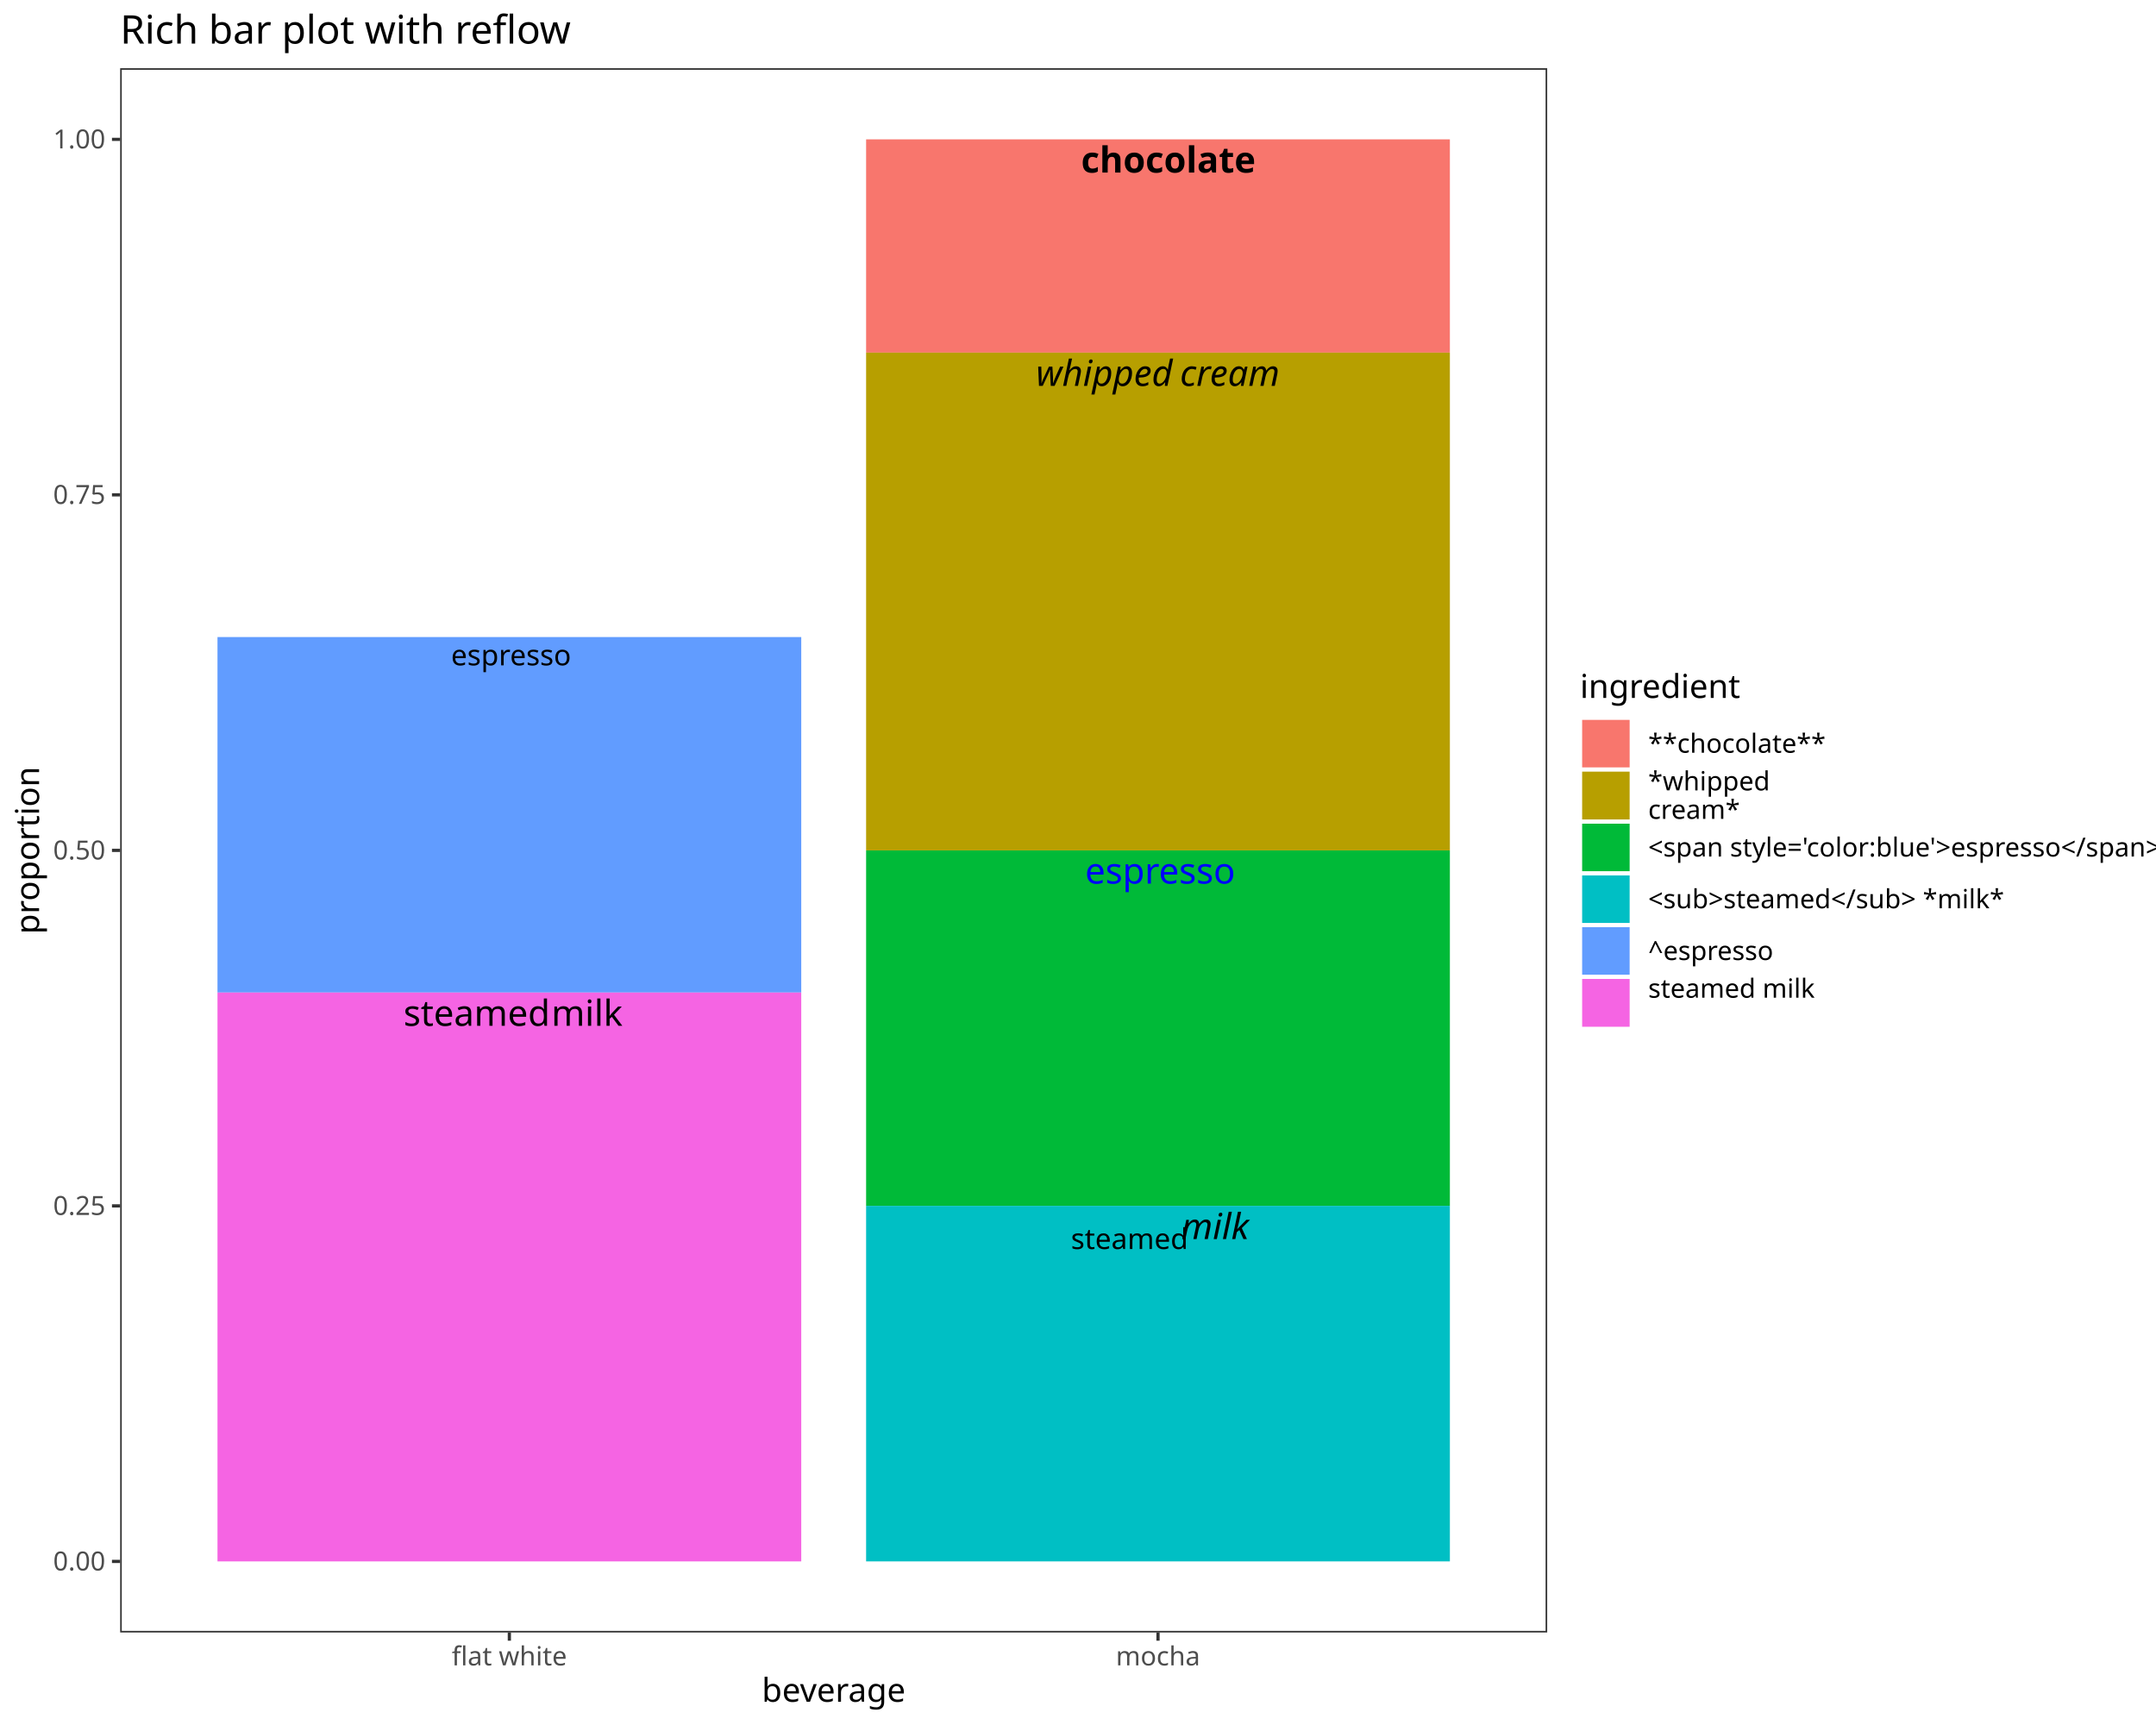
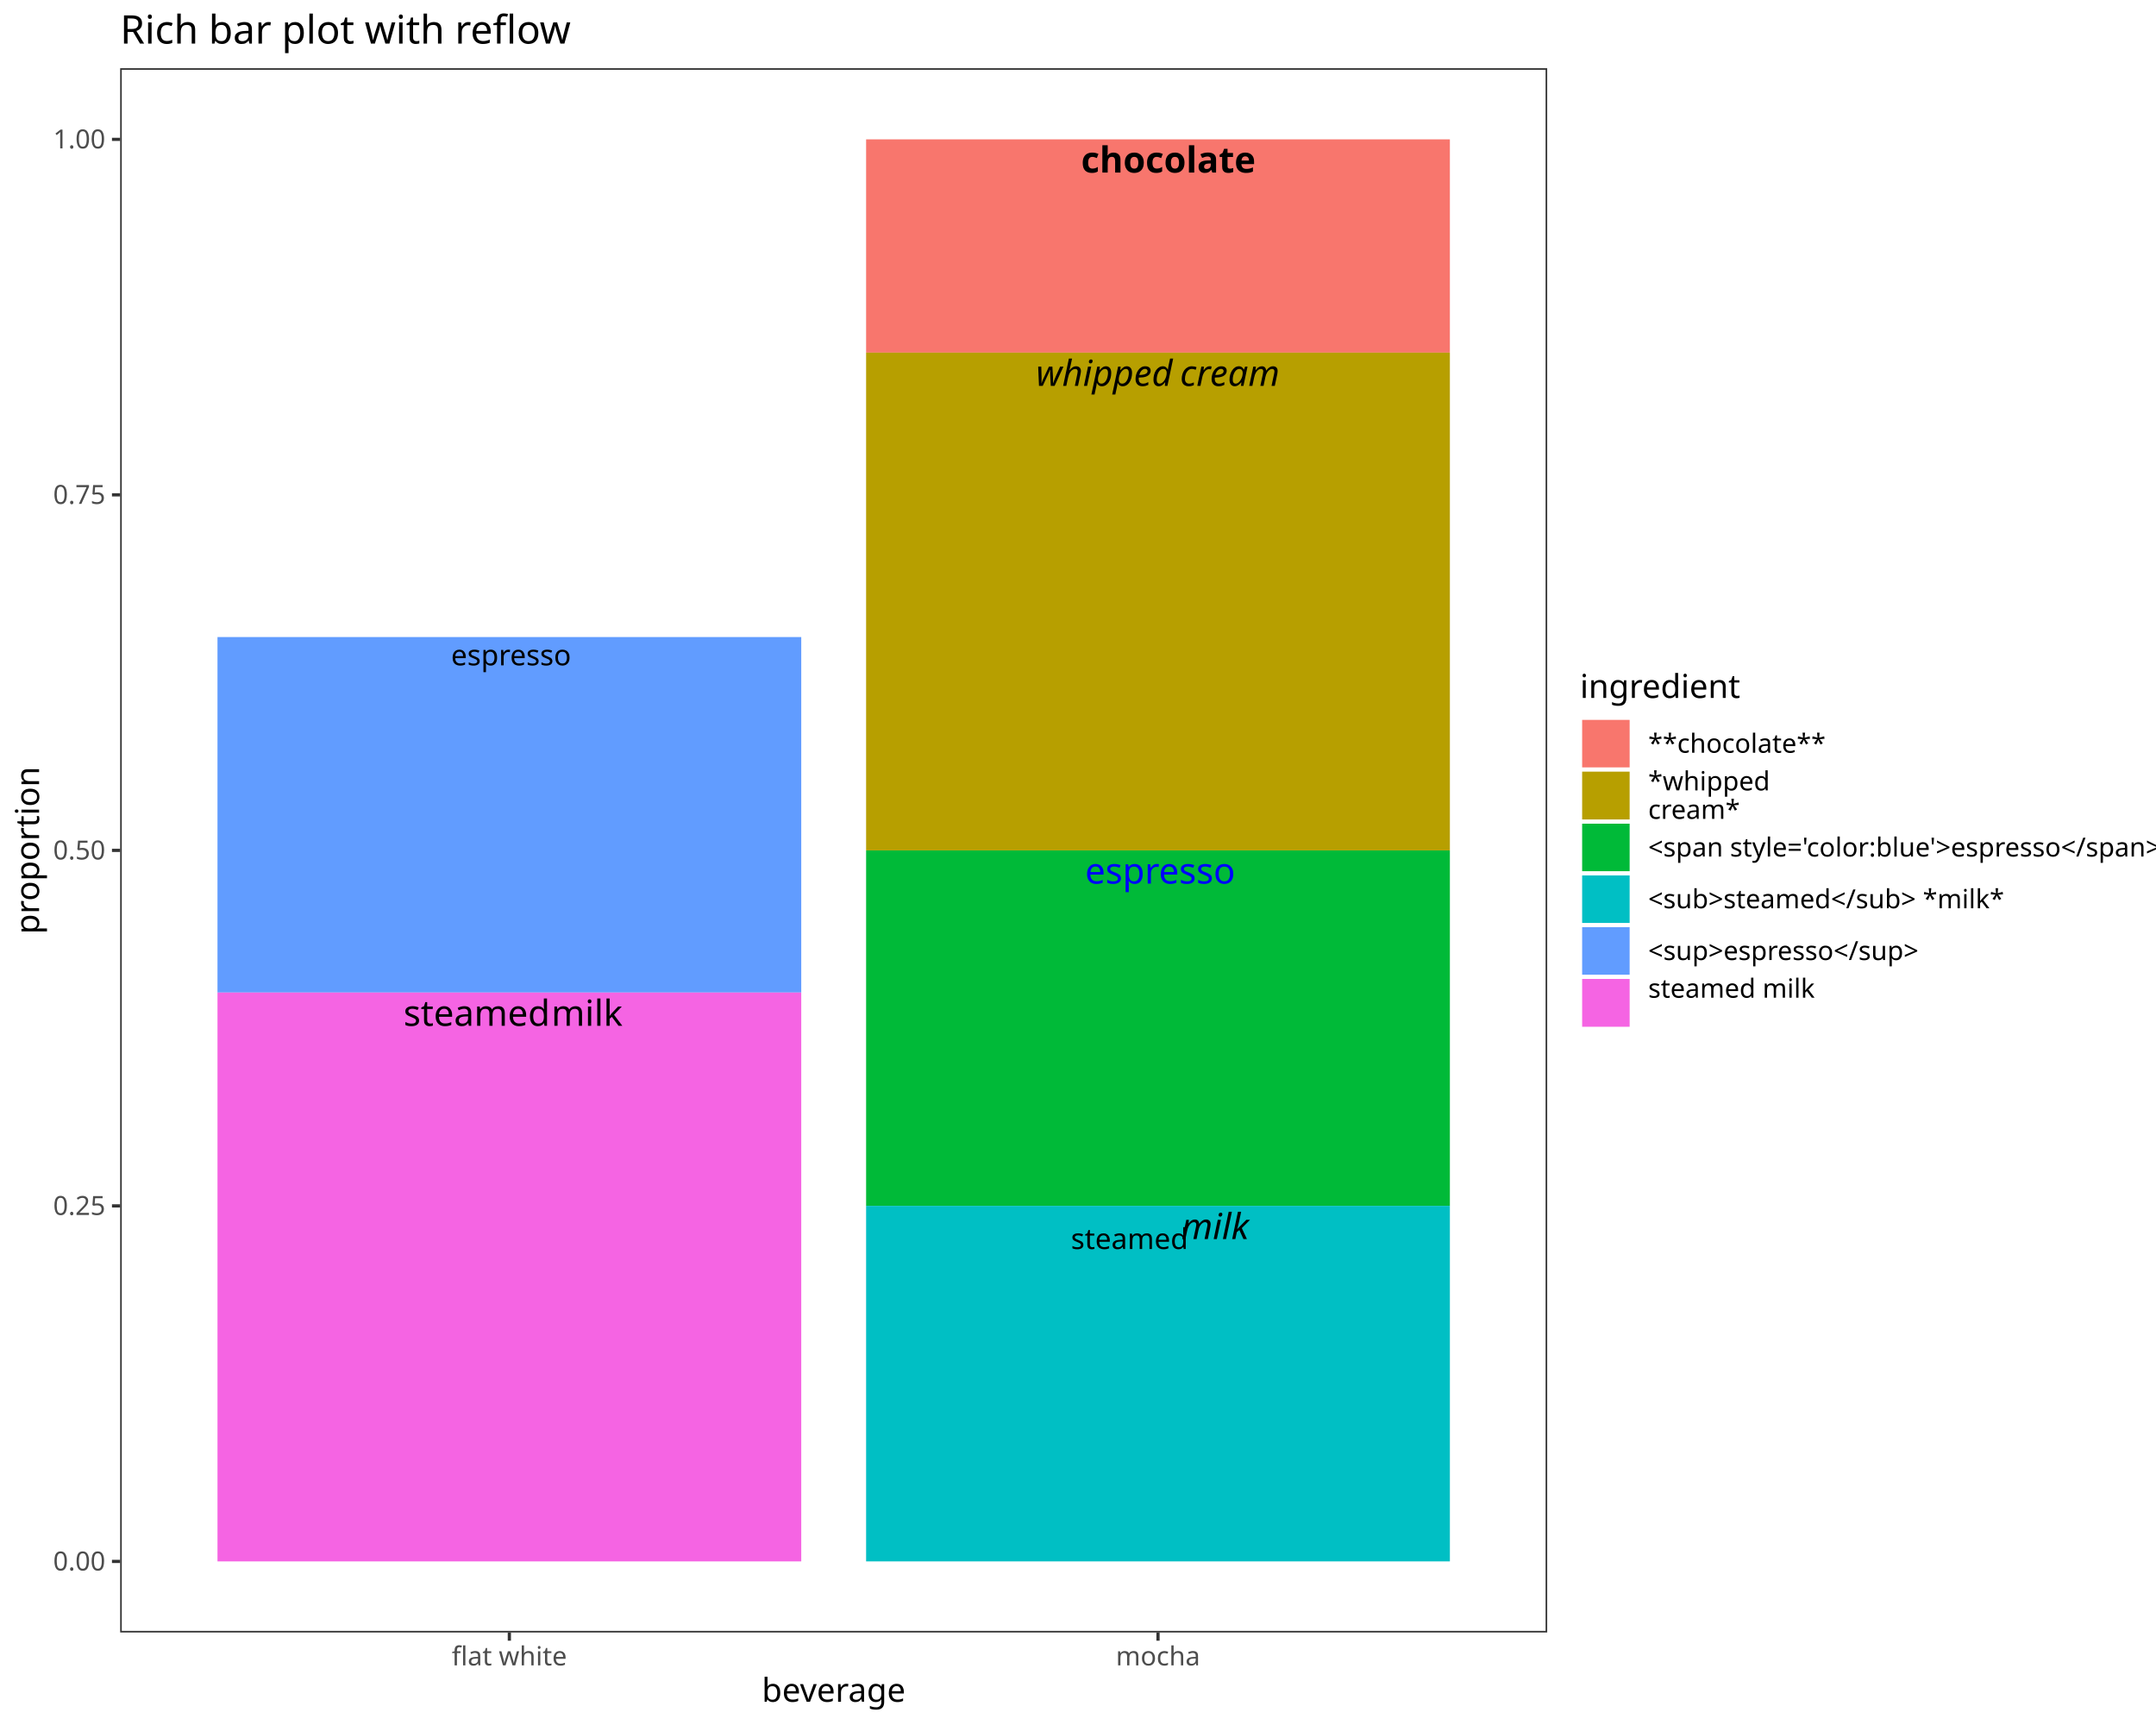
<svg xmlns="http://www.w3.org/2000/svg" class="svglite" data-engine-version="2.0" width="720.00pt" height="576.00pt" viewBox="0 0 720.00 576.00">
  <defs>
    <style type="text/css">
    .svglite line, .svglite polyline, .svglite polygon, .svglite path, .svglite rect, .svglite circle {
      fill: none;
      stroke: #000000;
      stroke-linecap: round;
      stroke-linejoin: round;
      stroke-miterlimit: 10.00;
    }
  </style>
  </defs>
  <rect width="100%" height="100%" style="stroke: none; fill: #FFFFFF;" />
  <defs>
    <clipPath id="cpMC4wMHw3MjAuMDB8MC4wMHw1NzYuMDA=">
      <rect x="0.00" y="0.00" width="720.00" height="576.00" />
    </clipPath>
  </defs>
  <g clip-path="url(#cpMC4wMHw3MjAuMDB8MC4wMHw1NzYuMDA=)">
    <rect x="0.00" y="0.00" width="720.00" height="576.00" style="stroke-width: 1.07; stroke: #FFFFFF; fill: #FFFFFF;" />
  </g>
  <defs>
    <clipPath id="cpNDAuMTN8NTE2LjY5fDIyLjc4fDU0NS4xMQ==">
      <rect x="40.13" y="22.78" width="476.56" height="522.33" />
    </clipPath>
  </defs>
  <g clip-path="url(#cpNDAuMTN8NTE2LjY5fDIyLjc4fDU0NS4xMQ==)">
    <rect x="40.13" y="22.78" width="476.56" height="522.33" style="stroke-width: 1.07; stroke: none; fill: #FFFFFF;" />
    <rect x="289.24" y="283.95" width="194.95" height="118.71" style="stroke-width: 1.07; stroke: none; stroke-linecap: butt; stroke-linejoin: miter; fill: #00BA38;" />
    <rect x="289.24" y="46.53" width="194.95" height="71.23" style="stroke-width: 1.07; stroke: none; stroke-linecap: butt; stroke-linejoin: miter; fill: #F8766D;" />
    <rect x="289.24" y="402.66" width="194.95" height="118.71" style="stroke-width: 1.07; stroke: none; stroke-linecap: butt; stroke-linejoin: miter; fill: #00BFC4;" />
    <rect x="289.24" y="117.75" width="194.95" height="166.20" style="stroke-width: 1.07; stroke: none; stroke-linecap: butt; stroke-linejoin: miter; fill: #B79F00;" />
    <rect x="72.63" y="212.72" width="194.95" height="118.71" style="stroke-width: 1.07; stroke: none; stroke-linecap: butt; stroke-linejoin: miter; fill: #619CFF;" />
    <rect x="72.63" y="331.43" width="194.95" height="189.94" style="stroke-width: 1.07; stroke: none; stroke-linecap: butt; stroke-linejoin: miter; fill: #F564E3;" />
    <text x="362.37" y="295.04" style="font-size: 12.00px; fill: #0000FF; font-family: sans;" textLength="48.71px" lengthAdjust="spacingAndGlyphs">espresso</text>
    <text x="361.03" y="57.62" style="font-size: 12.00px; font-weight: bold; font-family: sans;" textLength="51.38px" lengthAdjust="spacingAndGlyphs">chocolate</text>
    <text x="357.64" y="417.06" style="font-size: 9.60px; font-family: sans;" textLength="36.83px" lengthAdjust="spacingAndGlyphs">steamed</text>
    <text x="394.47" y="413.75" style="font-size: 12.00px; font-style: italic; font-family: sans;" textLength="21.33px" lengthAdjust="spacingAndGlyphs">milk</text>
    <text x="346.02" y="128.85" style="font-size: 12.00px; font-style: italic; font-family: sans;" textLength="44.70px" lengthAdjust="spacingAndGlyphs">whipped</text>
    <text x="394.06" y="128.85" style="font-size: 12.00px; font-style: italic; font-family: sans;" textLength="33.35px" lengthAdjust="spacingAndGlyphs">cream</text>
    <text x="150.62" y="222.16" style="font-size: 9.60px; font-family: sans;" textLength="38.97px" lengthAdjust="spacingAndGlyphs">espresso</text>
    <text x="134.75" y="342.53" style="font-size: 12.00px; font-family: sans;" textLength="46.04px" lengthAdjust="spacingAndGlyphs">steamed</text>
    <text x="184.12" y="342.53" style="font-size: 12.00px; font-family: sans;" textLength="21.33px" lengthAdjust="spacingAndGlyphs">milk</text>
    <rect x="40.13" y="22.78" width="476.56" height="522.33" style="stroke-width: 1.07; stroke: #333333;" />
  </g>
  <g clip-path="url(#cpMC4wMHw3MjAuMDB8MC4wMHw1NzYuMDA=)">
    <text x="35.20" y="524.40" text-anchor="end" style="font-size: 8.80px; fill: #4D4D4D; font-family: sans;" textLength="17.13px" lengthAdjust="spacingAndGlyphs">0.00</text>
    <text x="35.20" y="405.69" text-anchor="end" style="font-size: 8.80px; fill: #4D4D4D; font-family: sans;" textLength="17.13px" lengthAdjust="spacingAndGlyphs">0.25</text>
    <text x="35.20" y="286.98" text-anchor="end" style="font-size: 8.80px; fill: #4D4D4D; font-family: sans;" textLength="17.13px" lengthAdjust="spacingAndGlyphs">0.50</text>
    <text x="35.20" y="168.26" text-anchor="end" style="font-size: 8.80px; fill: #4D4D4D; font-family: sans;" textLength="17.13px" lengthAdjust="spacingAndGlyphs">0.75</text>
    <text x="35.20" y="49.55" text-anchor="end" style="font-size: 8.80px; fill: #4D4D4D; font-family: sans;" textLength="17.13px" lengthAdjust="spacingAndGlyphs">1.00</text>
    <polyline points="37.39,521.37 40.13,521.37 " style="stroke-width: 1.07; stroke: #333333; stroke-linecap: butt;" />
    <polyline points="37.39,402.66 40.13,402.66 " style="stroke-width: 1.07; stroke: #333333; stroke-linecap: butt;" />
    <polyline points="37.39,283.95 40.13,283.95 " style="stroke-width: 1.07; stroke: #333333; stroke-linecap: butt;" />
    <polyline points="37.39,165.24 40.13,165.24 " style="stroke-width: 1.07; stroke: #333333; stroke-linecap: butt;" />
    <polyline points="37.39,46.53 40.13,46.53 " style="stroke-width: 1.07; stroke: #333333; stroke-linecap: butt;" />
    <polyline points="170.10,547.85 170.10,545.11 " style="stroke-width: 1.07; stroke: #333333; stroke-linecap: butt;" />
    <polyline points="386.72,547.85 386.72,545.11 " style="stroke-width: 1.07; stroke: #333333; stroke-linecap: butt;" />
    <text x="170.10" y="556.10" text-anchor="middle" style="font-size: 8.80px; fill: #4D4D4D; font-family: sans;" textLength="34.73px" lengthAdjust="spacingAndGlyphs">flat white</text>
    <text x="386.72" y="556.10" text-anchor="middle" style="font-size: 8.80px; fill: #4D4D4D; font-family: sans;" textLength="26.42px" lengthAdjust="spacingAndGlyphs">mocha</text>
    <text x="278.41" y="568.24" text-anchor="middle" style="font-size: 11.00px; font-family: sans;" textLength="45.88px" lengthAdjust="spacingAndGlyphs">beverage</text>
    <text transform="translate(13.05,283.95) rotate(-90)" text-anchor="middle" style="font-size: 11.00px; font-family: sans;" textLength="49.53px" lengthAdjust="spacingAndGlyphs">proportion</text>
    <rect x="527.65" y="224.33" width="186.87" height="119.23" style="stroke-width: 1.07; stroke: none; fill: #FFFFFF;" />
    <text x="527.65" y="233.05" style="font-size: 11.00px; font-family: sans;" textLength="48.31px" lengthAdjust="spacingAndGlyphs">ingredient</text>
    <rect x="527.65" y="239.67" width="17.28" height="17.28" style="stroke-width: 1.07; stroke: none; fill: #FFFFFF;" />
    <rect x="528.36" y="240.38" width="15.86" height="15.86" style="stroke-width: 1.07; stroke: none; stroke-linecap: butt; stroke-linejoin: miter; fill: #F8766D;" />
    <rect x="527.65" y="256.95" width="17.28" height="17.39" style="stroke-width: 1.07; stroke: none; fill: #FFFFFF;" />
    <rect x="528.36" y="257.66" width="15.86" height="15.97" style="stroke-width: 1.07; stroke: none; stroke-linecap: butt; stroke-linejoin: miter; fill: #B79F00;" />
    <rect x="527.65" y="274.33" width="17.28" height="17.28" style="stroke-width: 1.07; stroke: none; fill: #FFFFFF;" />
    <rect x="528.36" y="275.04" width="15.86" height="15.86" style="stroke-width: 1.07; stroke: none; stroke-linecap: butt; stroke-linejoin: miter; fill: #00BA38;" />
    <rect x="527.65" y="291.61" width="17.28" height="17.28" style="stroke-width: 1.07; stroke: none; fill: #FFFFFF;" />
    <rect x="528.36" y="292.32" width="15.86" height="15.86" style="stroke-width: 1.07; stroke: none; stroke-linecap: butt; stroke-linejoin: miter; fill: #00BFC4;" />
    <rect x="527.65" y="308.89" width="17.28" height="17.28" style="stroke-width: 1.07; stroke: none; fill: #FFFFFF;" />
    <rect x="528.36" y="309.60" width="15.86" height="15.86" style="stroke-width: 1.07; stroke: none; stroke-linecap: butt; stroke-linejoin: miter; fill: #619CFF;" />
    <rect x="527.65" y="326.17" width="17.28" height="17.39" style="stroke-width: 1.07; stroke: none; fill: #FFFFFF;" />
    <rect x="528.36" y="326.88" width="15.86" height="15.97" style="stroke-width: 1.07; stroke: none; stroke-linecap: butt; stroke-linejoin: miter; fill: #F564E3;" />
    <text x="550.41" y="251.34" style="font-size: 8.80px; font-family: sans;" textLength="51.38px" lengthAdjust="spacingAndGlyphs">**chocolate**</text>
    <text x="550.41" y="263.92" style="font-size: 8.80px; font-family: sans;" textLength="36.21px" lengthAdjust="spacingAndGlyphs">*whipped</text>
    <text x="550.41" y="273.42" style="font-size: 8.80px; font-family: sans;" textLength="27.88px" lengthAdjust="spacingAndGlyphs">cream*</text>
    <text x="550.41" y="286.00" style="font-size: 8.80px; font-family: sans;" textLength="164.11px" lengthAdjust="spacingAndGlyphs">&lt;span style='color:blue'&gt;espresso&lt;/span&gt;</text>
    <text x="550.41" y="303.28" style="font-size: 8.80px; font-family: sans;" textLength="110.10px" lengthAdjust="spacingAndGlyphs">&lt;sub&gt;steamed&lt;/sub&gt; *milk*</text>
-     <text x="550.41" y="320.56" style="font-size: 8.80px; font-family: sans;" textLength="39.85px" lengthAdjust="spacingAndGlyphs">^espresso</text>
+     <text x="550.41" y="320.56" style="font-size: 8.80px; font-family: sans;" textLength="87.12px" lengthAdjust="spacingAndGlyphs">&lt;sup&gt;espresso&lt;/sup&gt;</text>
    <text x="550.41" y="333.14" style="font-size: 8.80px; font-family: sans;" textLength="51.85px" lengthAdjust="spacingAndGlyphs">steamed milk</text>
    <text x="550.41" y="342.65" style="font-size: 8.80px; font-family: sans;" textLength="0.00px" lengthAdjust="spacingAndGlyphs" />
    <text x="40.13" y="14.56" style="font-size: 13.20px; font-family: sans;" textLength="140.13px" lengthAdjust="spacingAndGlyphs">Rich bar plot with reflow</text>
  </g>
</svg>
